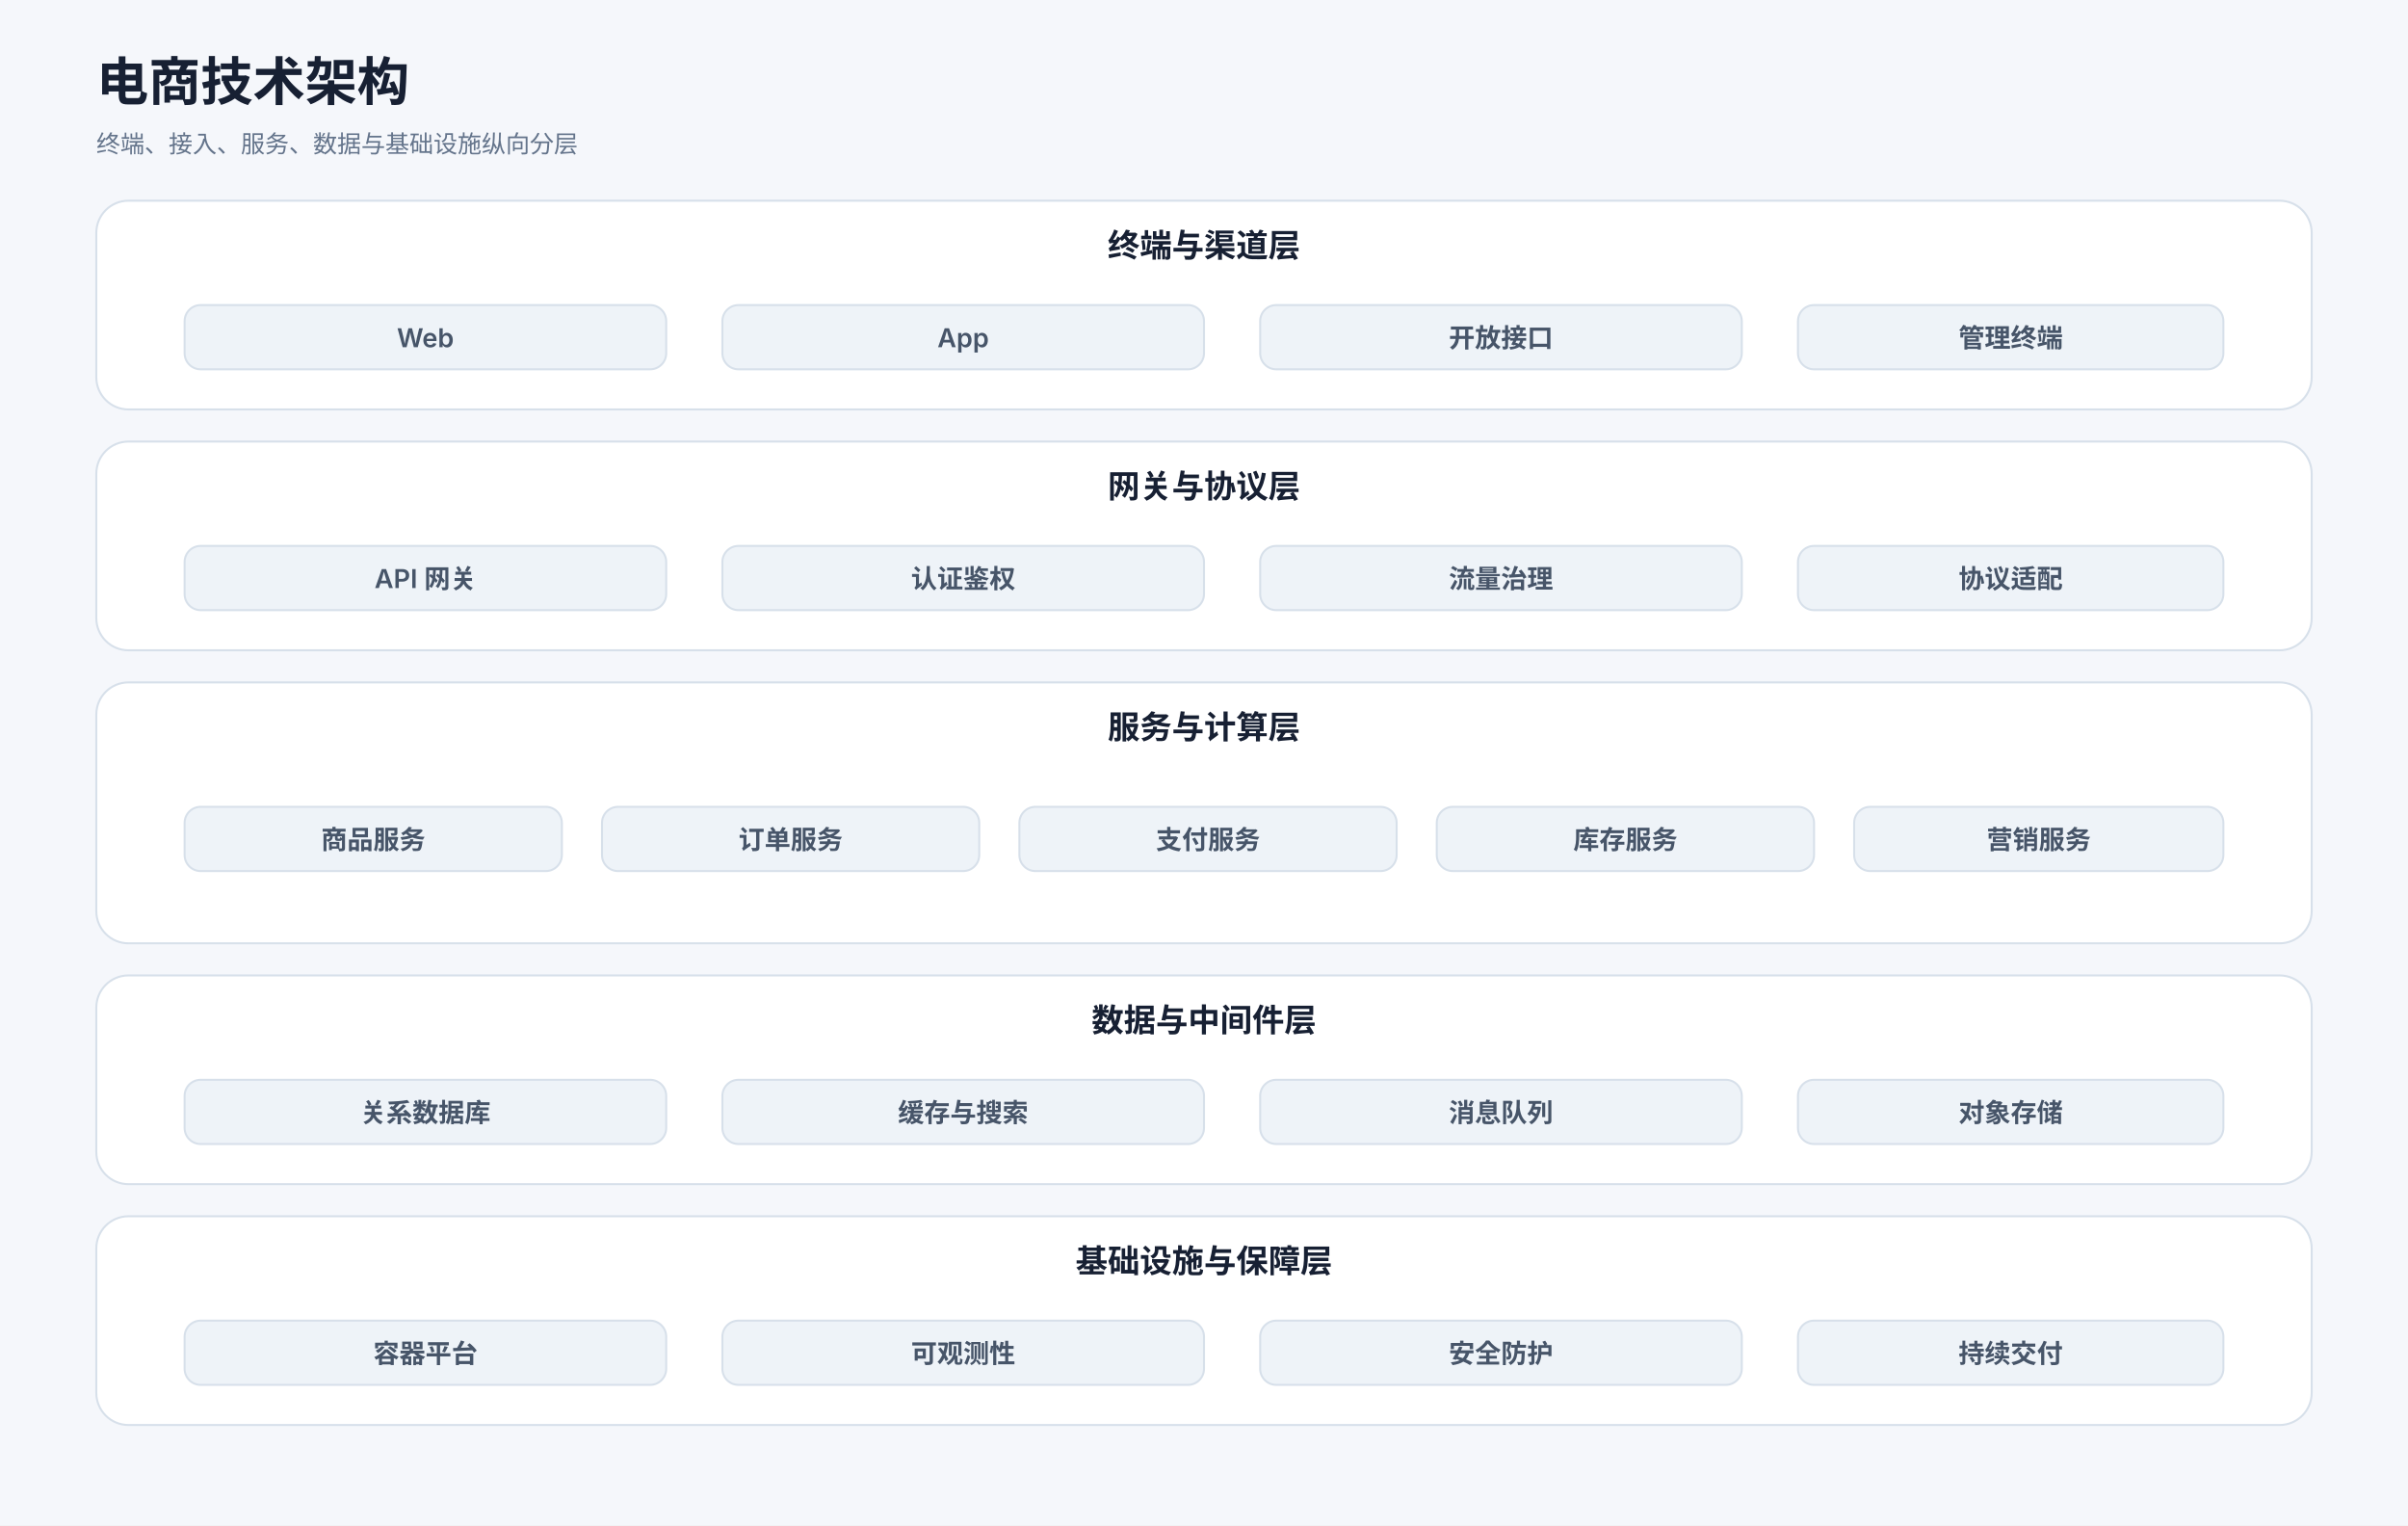
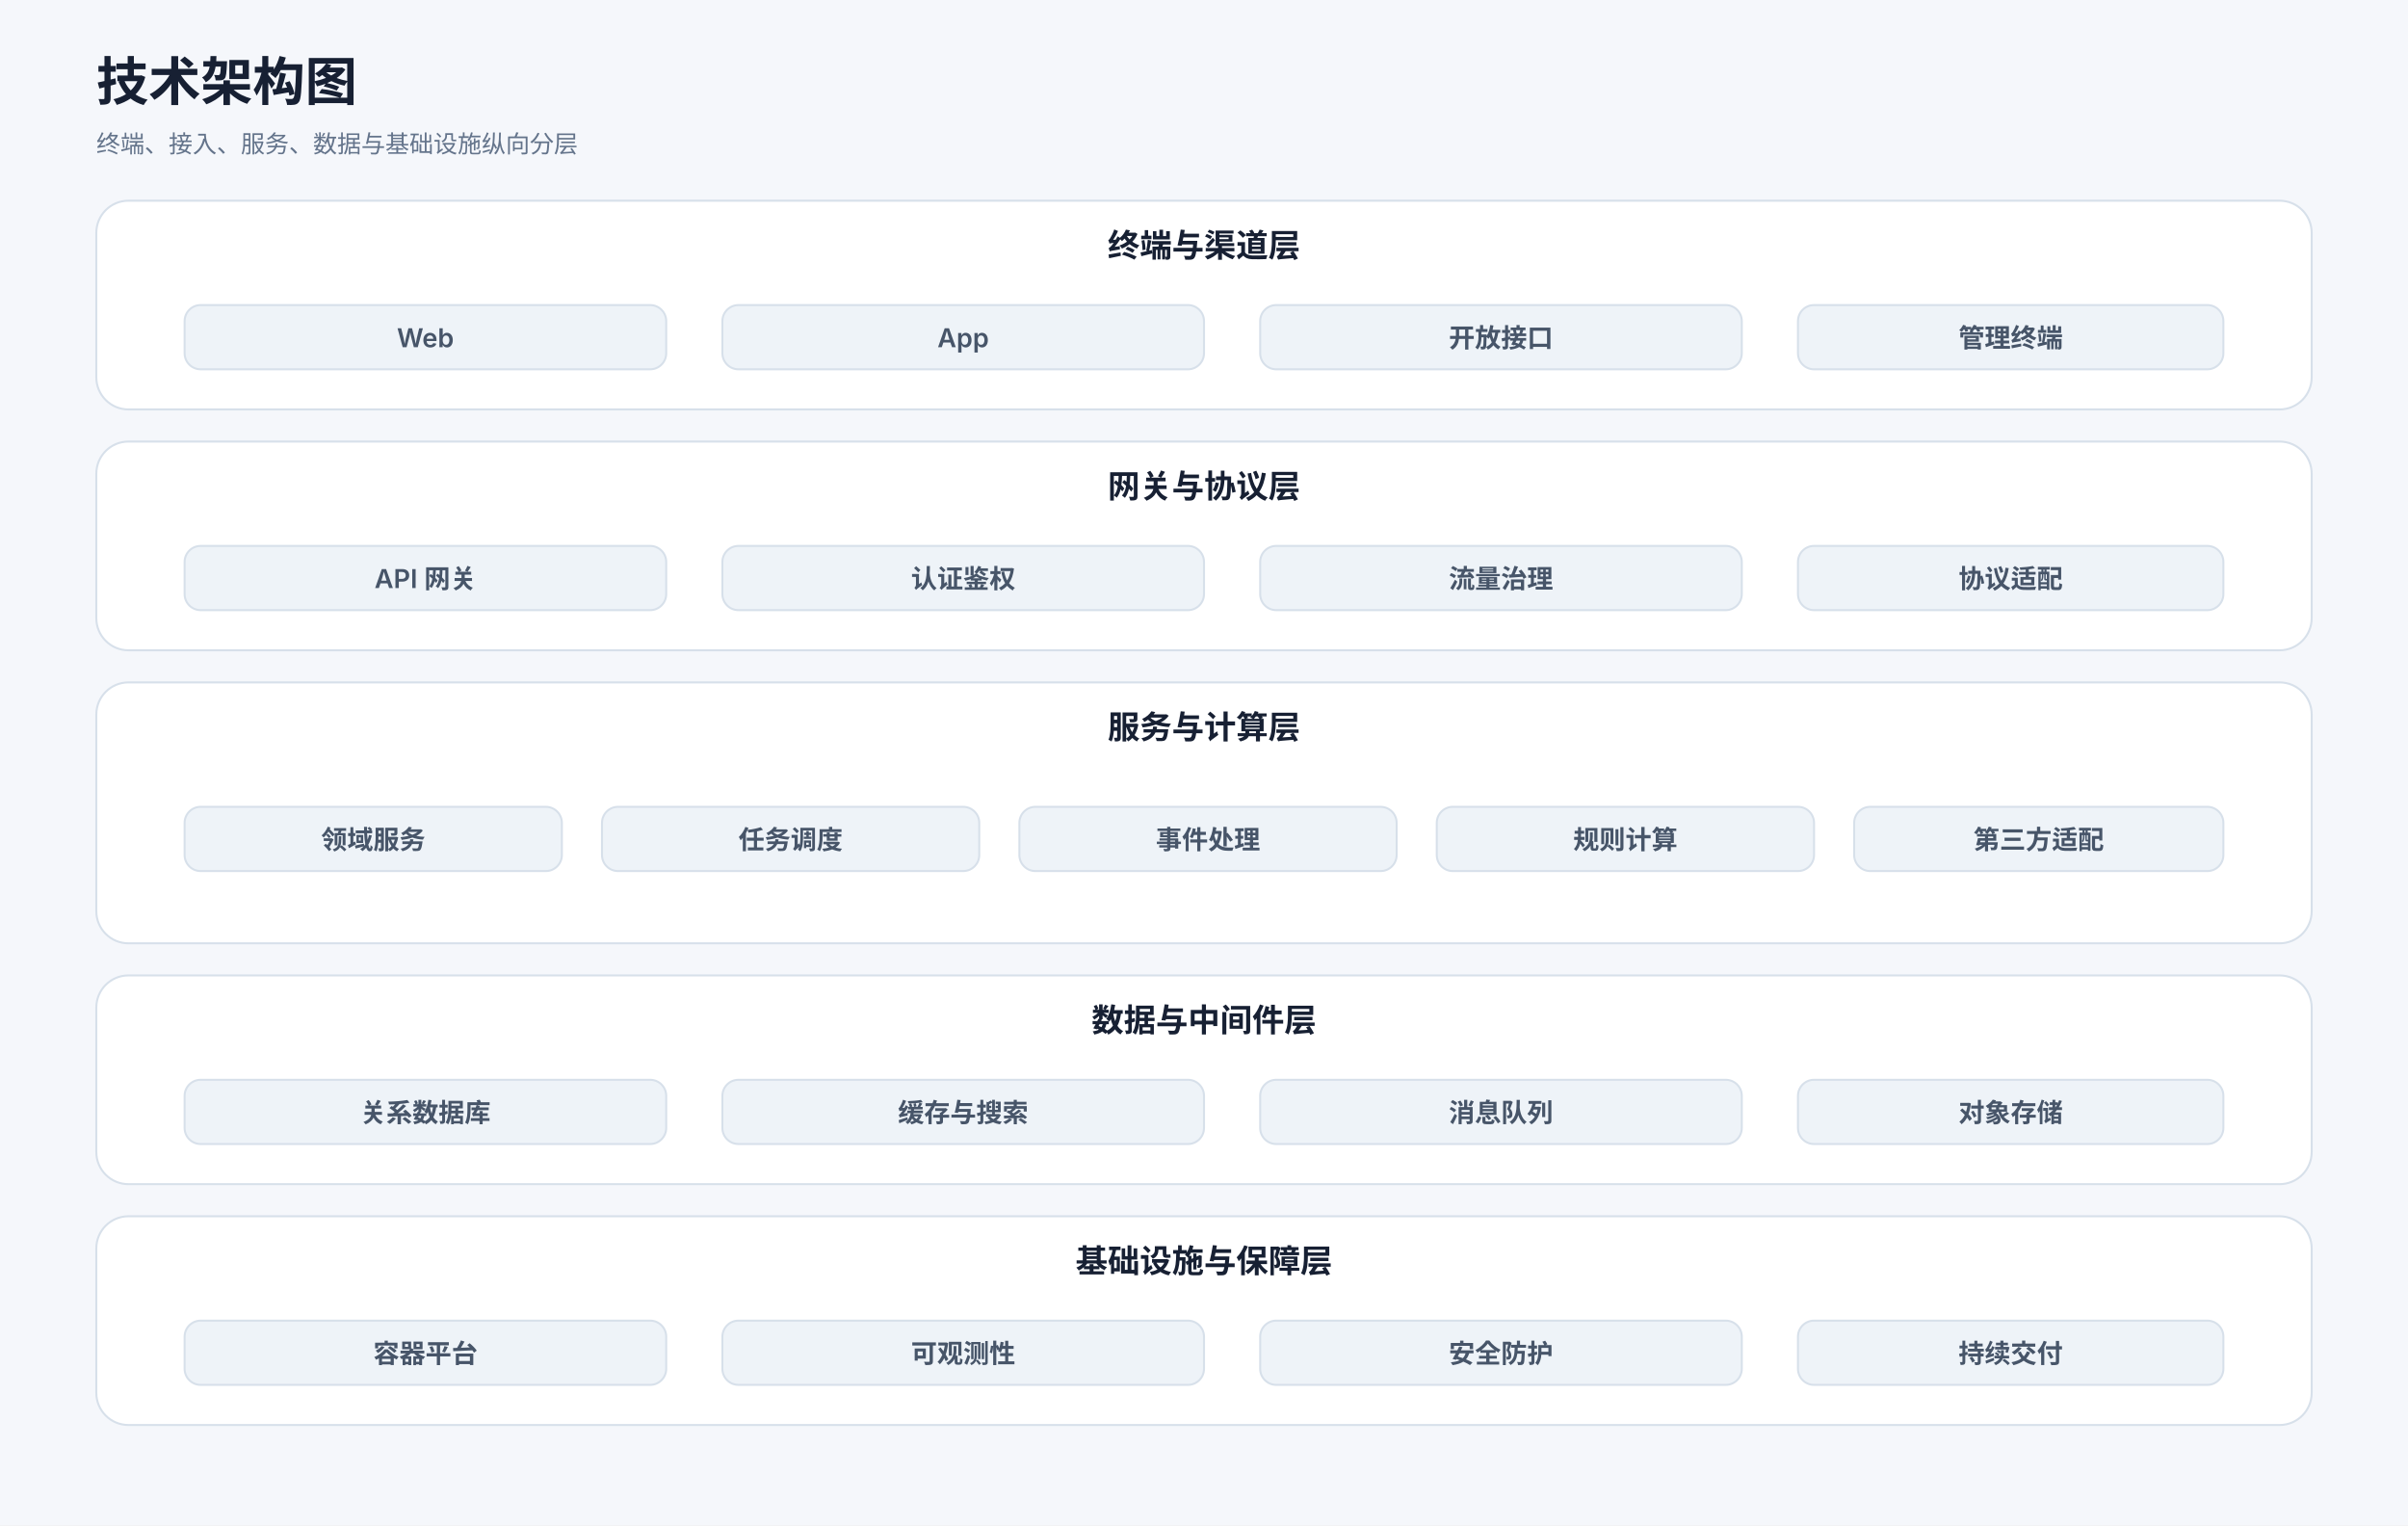
<svg xmlns="http://www.w3.org/2000/svg" width="1200" height="760" viewBox="0 0 1200 760" role="img" aria-labelledby="title desc" font-family="Inter, Noto Sans SC, Microsoft YaHei, Arial, sans-serif">
  <rect width="1200" height="760" fill="#F5F7FB" />
-   <text x="48" y="50" font-size="26" font-weight="700" fill="#172033">电商技术架构</text>
+   <text x="48" y="50" font-size="26" font-weight="700" fill="#172033">技术架构图</text>
  <text x="48" y="76" font-size="12" fill="#64748B">终端、接入、服务、数据与基础设施纵向分层</text>
  <g fill="#FFFFFF" stroke="#D7E0EA">
    <rect x="48" y="100" width="1104" height="104" rx="16" />
    <rect x="48" y="220" width="1104" height="104" rx="16" />
    <rect x="48" y="340" width="1104" height="130" rx="16" />
    <rect x="48" y="486" width="1104" height="104" rx="16" />
    <rect x="48" y="606" width="1104" height="104" rx="16" />
  </g>
  <g fill="#172033" font-size="16" font-weight="700" text-anchor="middle">
    <text x="600" y="128">终端与渠道层</text>
    <text x="600" y="248">网关与协议层</text>
    <text x="600" y="368">服务与计算层</text>
    <text x="600" y="514">数据与中间件层</text>
    <text x="600" y="634">基础设施与保障层</text>
  </g>
  <g fill="#EEF3F8" stroke="#D7E0EA">
    <rect id="t1" data-role="node" x="92" y="152" width="240" height="32" rx="8" />
    <rect id="t2" data-role="node" x="360" y="152" width="240" height="32" rx="8" />
    <rect id="t3" data-role="node" x="628" y="152" width="240" height="32" rx="8" />
    <rect id="t4" data-role="node" x="896" y="152" width="212" height="32" rx="8" />
    <rect id="g1" data-role="node" x="92" y="272" width="240" height="32" rx="8" />
    <rect id="g2" data-role="node" x="360" y="272" width="240" height="32" rx="8" />
    <rect id="g3" data-role="node" x="628" y="272" width="240" height="32" rx="8" />
    <rect id="g4" data-role="node" x="896" y="272" width="212" height="32" rx="8" />
    <rect id="s1" data-role="node" x="92" y="402" width="188" height="32" rx="8" />
    <rect id="s2" data-role="node" x="300" y="402" width="188" height="32" rx="8" />
    <rect id="s3" data-role="node" x="508" y="402" width="188" height="32" rx="8" />
    <rect id="s4" data-role="node" x="716" y="402" width="188" height="32" rx="8" />
    <rect id="s5" data-role="node" x="924" y="402" width="184" height="32" rx="8" />
    <rect id="d1" data-role="node" x="92" y="538" width="240" height="32" rx="8" />
    <rect id="d2" data-role="node" x="360" y="538" width="240" height="32" rx="8" />
    <rect id="d3" data-role="node" x="628" y="538" width="240" height="32" rx="8" />
    <rect id="d4" data-role="node" x="896" y="538" width="212" height="32" rx="8" />
    <rect id="i1" data-role="node" x="92" y="658" width="240" height="32" rx="8" />
    <rect id="i2" data-role="node" x="360" y="658" width="240" height="32" rx="8" />
    <rect id="i3" data-role="node" x="628" y="658" width="240" height="32" rx="8" />
    <rect id="i4" data-role="node" x="896" y="658" width="212" height="32" rx="8" />
  </g>
  <g fill="#475569" font-size="13" font-weight="600" text-anchor="middle">
    <text x="212" y="173">Web</text>
    <text x="480" y="173">App</text>
    <text x="748" y="173">开放接口</text>
    <text x="1002" y="173">管理终端</text>
    <text x="212" y="293">API 网关</text>
    <text x="480" y="293">认证鉴权</text>
    <text x="748" y="293">流量治理</text>
    <text x="1002" y="293">协议适配</text>
-     <text x="186" y="423">商品服务</text>
-     <text x="394" y="423">订单服务</text>
-     <text x="602" y="423">支付服务</text>
-     <text x="810" y="423">库存服务</text>
-     <text x="1016" y="423">营销服务</text>
+     <text x="186" y="423">领域服务</text>
+     <text x="394" y="423">任务调度</text>
+     <text x="602" y="423">事件处理</text>
+     <text x="810" y="423">规则计算</text>
+     <text x="1016" y="423">第三方适配</text>
    <text x="212" y="559">关系数据库</text>
    <text x="480" y="559">缓存与搜索</text>
    <text x="748" y="559">消息队列</text>
    <text x="1002" y="559">对象存储</text>
    <text x="212" y="679">容器平台</text>
    <text x="480" y="679">可观测性</text>
    <text x="748" y="679">安全防护</text>
    <text x="1002" y="679">持续交付</text>
  </g>
</svg>
